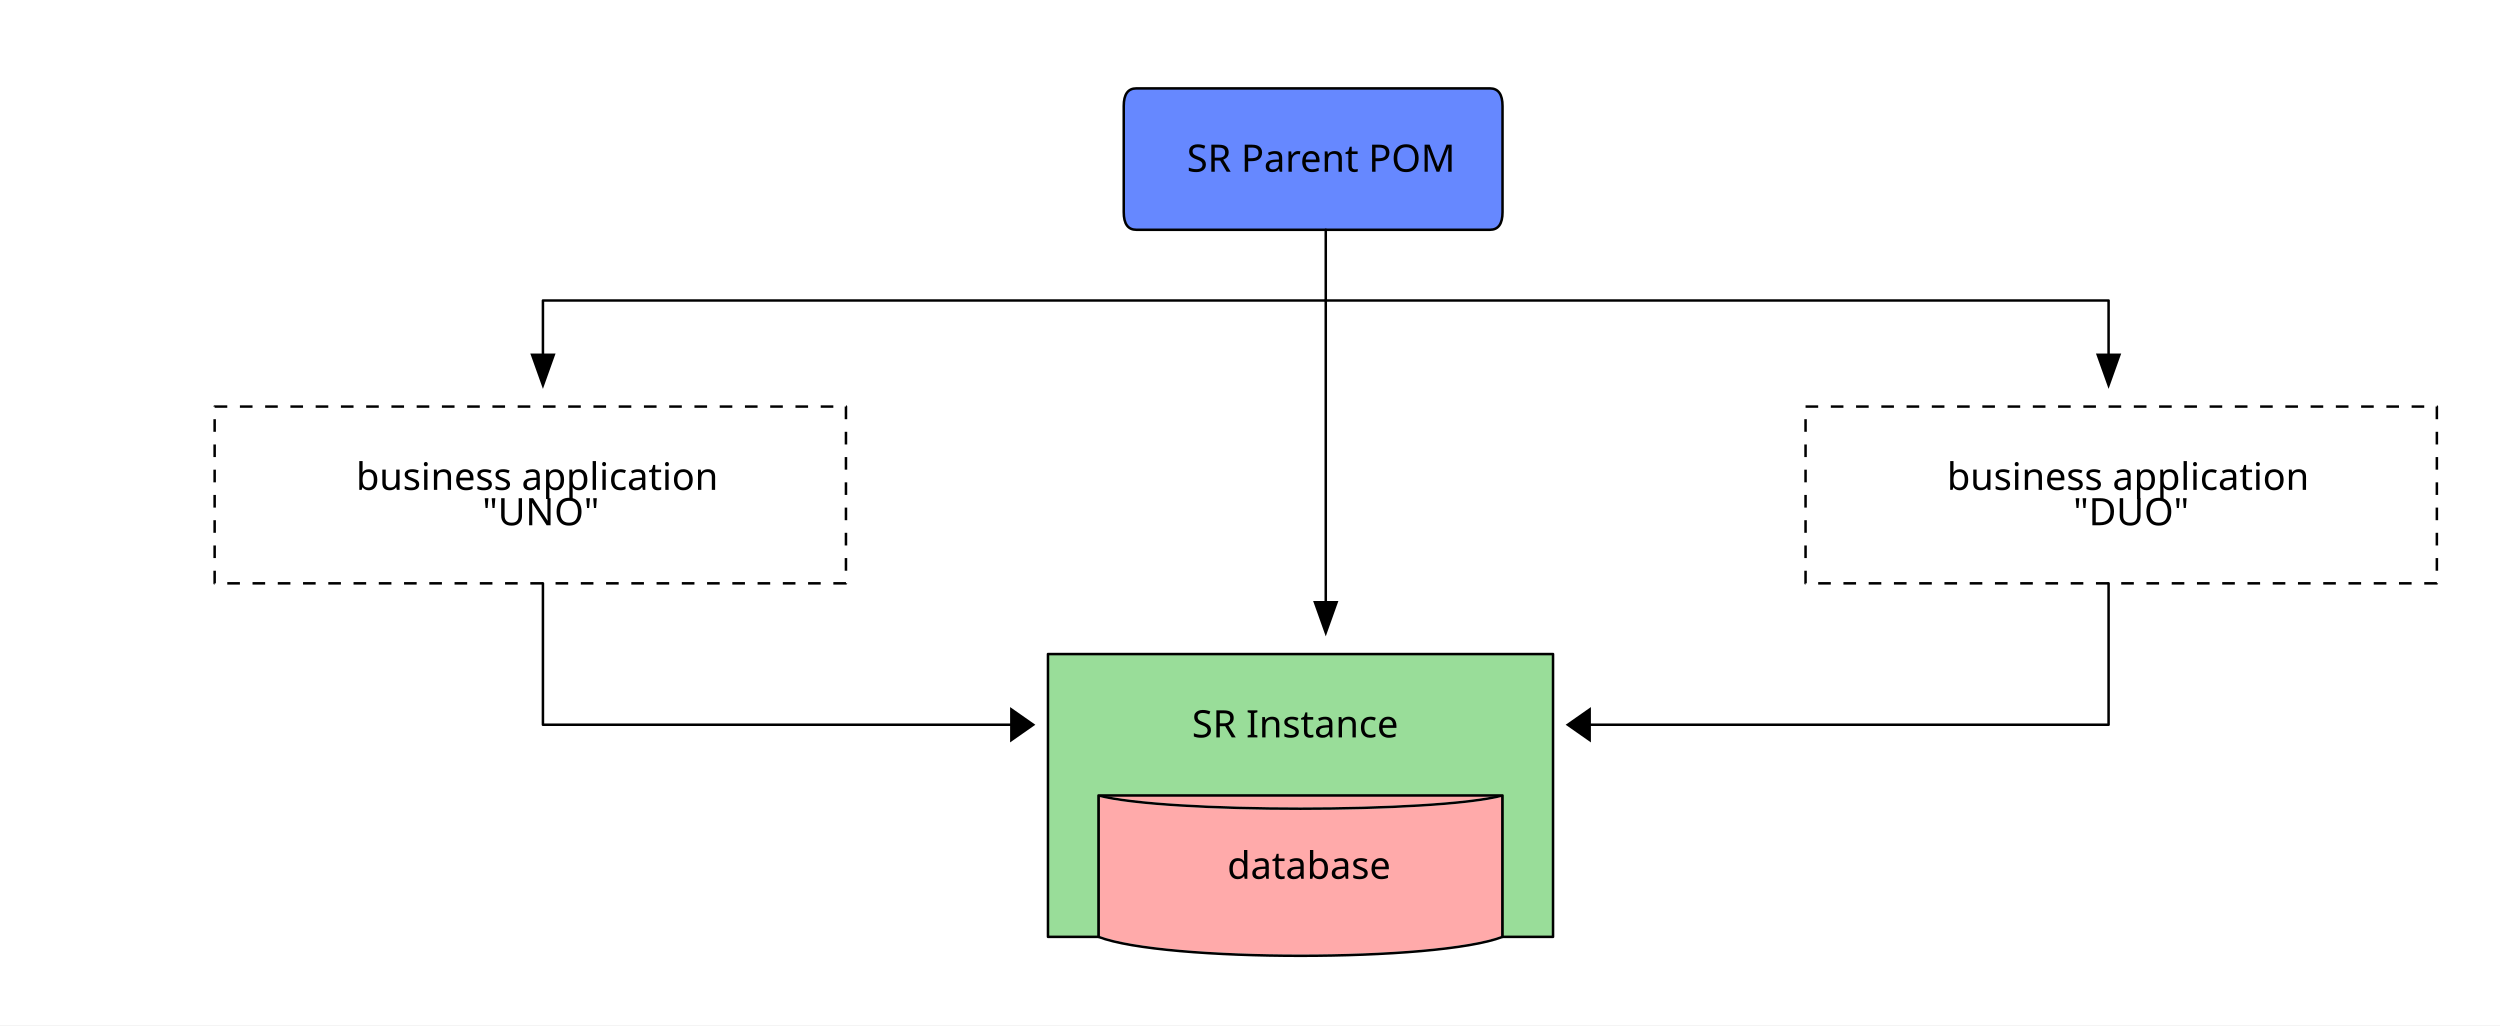
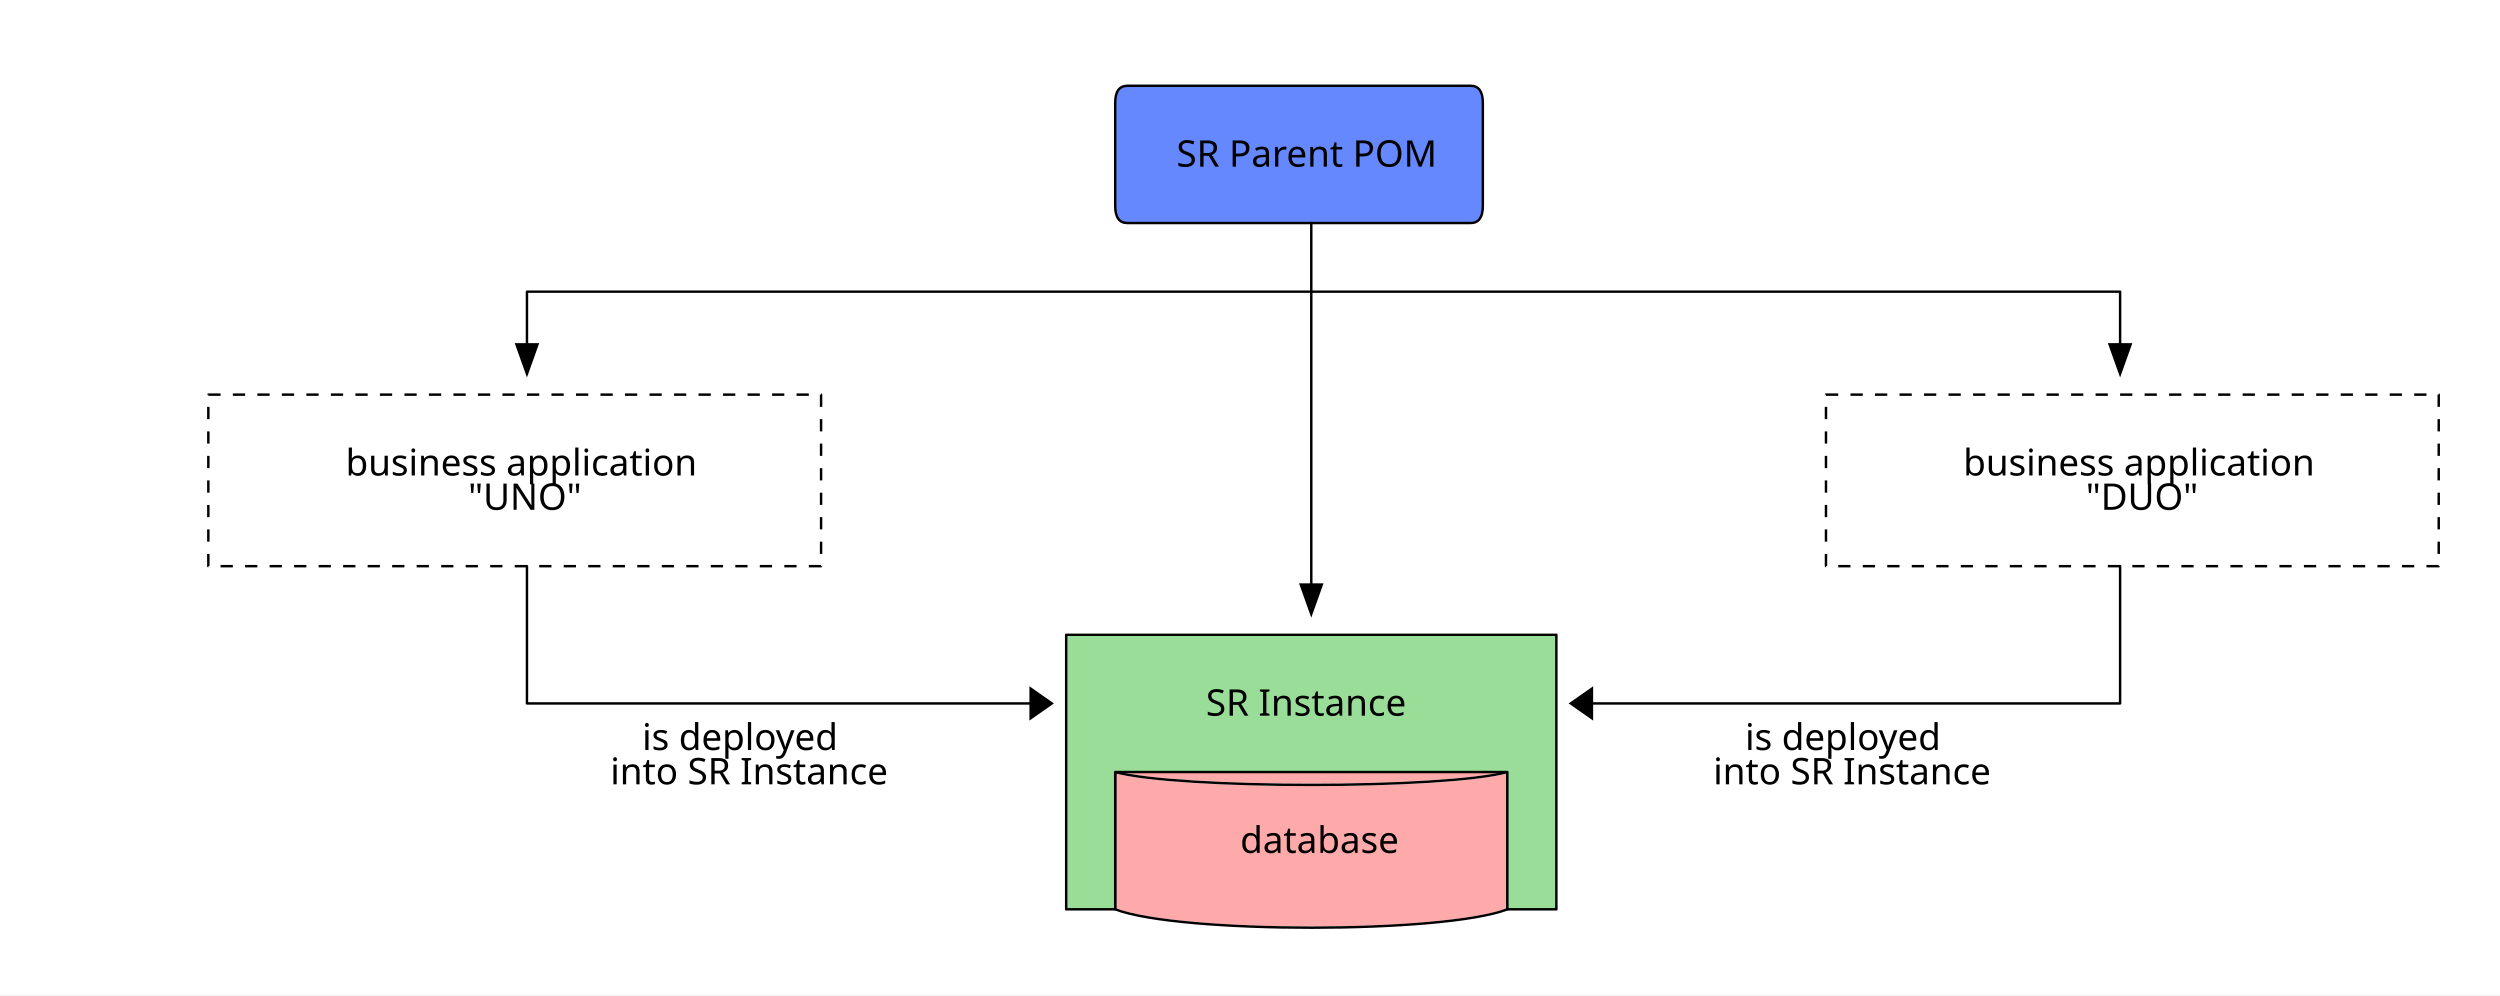
- <svg xmlns="http://www.w3.org/2000/svg" height="406" preserveAspectRatio="xMidYMid meet" shape-rendering="geometricPrecision" version="1.0" viewBox="0 0 990 406" width="990">
+ <svg xmlns="http://www.w3.org/2000/svg" height="406" preserveAspectRatio="xMidYMid meet" shape-rendering="geometricPrecision" version="1.0" viewBox="0 0 1020 406" width="1020">
  <defs>
    <filter height="200%" id="shadowBlur" width="200%" x="0" y="0">
      <feOffset dx="3" dy="3" in="SourceGraphic" result="offOut" />
      <feGaussianBlur in="offOut" stdDeviation="3" />
    </filter>
  </defs>
  <g stroke-linecap="square" stroke-linejoin="round" stroke-width="1">
-     <rect height="406" style="fill: #ffffff" width="990" x="0" y="0" />
-     <path d="M435.0 315.0 C461.0 322.0 569.0 322.0 595.0 315.0 C569.0 308.0 461.0 308.0 435.0 315.0 M435.0 315.0 L435.0 371.0 C461.0 381.0 569.0 381.0 595.0 371.0 L595.0 315.0 " fill="#ffaaaa" stroke="white" stroke-linecap="round" stroke-linejoin="round" stroke-width="1.0" />
-     <path d="M435.0 315.0 C461.0 322.0 569.0 322.0 595.0 315.0 C569.0 308.0 461.0 308.0 435.0 315.0 M435.0 315.0 L435.0 371.0 C461.0 381.0 569.0 381.0 595.0 371.0 L595.0 315.0 " fill="none" stroke="#000000" stroke-linecap="round" stroke-linejoin="round" stroke-width="1.0" />
+     <rect height="406" style="fill: #ffffff" width="1020" x="0" y="0" />
+     <path d="M455.0 315.0 C481.0 322.0 589.0 322.0 615.0 315.0 C589.0 308.0 481.0 308.0 455.0 315.0 M455.0 315.0 L455.0 371.0 C481.0 381.0 589.0 381.0 615.0 371.0 L615.0 315.0 " fill="#ffaaaa" stroke="white" stroke-linecap="round" stroke-linejoin="round" stroke-width="1.0" />
+     <path d="M455.0 315.0 C481.0 322.0 589.0 322.0 615.0 315.0 C589.0 308.0 481.0 308.0 455.0 315.0 M455.0 315.0 L455.0 371.0 C481.0 381.0 589.0 381.0 615.0 371.0 L615.0 315.0 " fill="none" stroke="#000000" stroke-linecap="round" stroke-linejoin="round" stroke-width="1.0" />
    <path d="M85.0 161.0 L335.0 161.0 L335.0 231.0 L85.0 231.0 z" fill="none" stroke="#000000" stroke-dasharray="5.0,5.0" stroke-linecap="butt" stroke-linejoin="round" stroke-miterlimit="0" stroke-width="1.0" />
-     <path d="M715.0 161.0 L965.0 161.0 L965.0 231.0 L715.0 231.0 z" fill="none" stroke="#000000" stroke-dasharray="5.0,5.0" stroke-linecap="butt" stroke-linejoin="round" stroke-miterlimit="0" stroke-width="1.0" />
-     <path d="M415.0 259.0 L615.0 259.0 L615.0 371.0 L595.0 371.0 L595.0 315.0 L435.0 315.0 L435.0 371.0 L415.0 371.0 z" fill="#99dd99" stroke="#000000" stroke-linecap="round" stroke-linejoin="round" stroke-width="1.0" />
-     <path d="M445.0 42.0 Q445.0 35.0 450.0 35.0 L590.0 35.0 Q595.0 35.0 595.0 42.0 L595.0 84.0 L595.0 84.0 Q595.0 91.0 590.0 91.0 L450.0 91.0 L450.0 91.0 Q445.0 91.0 445.0 84.0 L445.0 42.0 z" fill="#6688ff" stroke="#000000" stroke-linecap="round" stroke-linejoin="round" stroke-width="1.0" />
-     <path d="M835.0 231.0 L835.0 287.0 L625.0 287.0 " fill="none" stroke="#000000" stroke-linecap="round" stroke-linejoin="round" stroke-width="1.0" />
-     <path d="M215.0 231.0 L215.0 287.0 L405.0 287.0 " fill="none" stroke="#000000" stroke-linecap="round" stroke-linejoin="round" stroke-width="1.0" />
-     <path d="M525.0 119.0 L215.0 119.0 L215.0 147.0 " fill="none" stroke="#000000" stroke-linecap="round" stroke-linejoin="round" stroke-width="1.0" />
-     <path d="M525.0 119.0 L835.0 119.0 L835.0 147.0 " fill="none" stroke="#000000" stroke-linecap="round" stroke-linejoin="round" stroke-width="1.0" />
+     <path d="M745.0 161.0 L995.0 161.0 L995.0 231.0 L745.0 231.0 z" fill="none" stroke="#000000" stroke-dasharray="5.0,5.0" stroke-linecap="butt" stroke-linejoin="round" stroke-miterlimit="0" stroke-width="1.0" />
+     <path d="M435.0 259.0 L635.0 259.0 L635.0 371.0 L615.0 371.0 L615.0 315.0 L455.0 315.0 L455.0 371.0 L435.0 371.0 z" fill="#99dd99" stroke="#000000" stroke-linecap="round" stroke-linejoin="round" stroke-width="1.0" />
+     <path d="M455.0 42.0 Q455.0 35.0 460.0 35.0 L600.0 35.0 Q605.0 35.0 605.0 42.0 L605.0 84.0 L605.0 84.0 Q605.0 91.0 600.0 91.0 L460.0 91.0 L460.0 91.0 Q455.0 91.0 455.0 84.0 L455.0 42.0 z" fill="#6688ff" stroke="#000000" stroke-linecap="round" stroke-linejoin="round" stroke-width="1.0" />
+     <path d="M865.0 231.0 L865.0 287.0 L645.0 287.0 " fill="none" stroke="#000000" stroke-linecap="round" stroke-linejoin="round" stroke-width="1.0" />
+     <path d="M215.0 231.0 L215.0 287.0 L425.0 287.0 " fill="none" stroke="#000000" stroke-linecap="round" stroke-linejoin="round" stroke-width="1.0" />
+     <path d="M535.0 119.0 L865.0 119.0 L865.0 147.0 " fill="none" stroke="#000000" stroke-linecap="round" stroke-linejoin="round" stroke-width="1.0" />
+     <path d="M535.0 119.0 L215.0 119.0 L215.0 147.0 " fill="none" stroke="#000000" stroke-linecap="round" stroke-linejoin="round" stroke-width="1.0" />
    <path d="M210.0 140.0 L215.0 154.0 L220.0 140.0 z" fill="#000000" stroke="none" stroke-linecap="round" stroke-linejoin="round" stroke-width="1.0" />
-     <path d="M830.0 140.0 L835.0 154.0 L840.0 140.0 z" fill="#000000" stroke="none" stroke-linecap="round" stroke-linejoin="round" stroke-width="1.0" />
-     <path d="M520.0 238.0 L525.0 252.0 L530.0 238.0 z" fill="#000000" stroke="none" stroke-linecap="round" stroke-linejoin="round" stroke-width="1.0" />
-     <path d="M400.0 280.0 L410.0 287.0 L400.0 294.0 z" fill="#000000" stroke="none" stroke-linecap="round" stroke-linejoin="round" stroke-width="1.0" />
-     <path d="M630.0 280.0 L620.0 287.0 L630.0 294.0 z" fill="#000000" stroke="none" stroke-linecap="round" stroke-linejoin="round" stroke-width="1.0" />
-     <path d="M525.0 119.0 L525.0 245.0 " fill="none" stroke="#000000" stroke-linecap="round" stroke-linejoin="round" stroke-width="1.0" />
-     <path d="M525.0 91.0 L525.0 119.0 " fill="none" stroke="#000000" stroke-linecap="round" stroke-linejoin="round" stroke-width="1.0" />
-     <text fill="#000000" font-family="sans-serif" font-size="15" stroke="none" x="470" y="68">SR Parent POM</text>
+     <path d="M860.0 140.0 L865.0 154.0 L870.0 140.0 z" fill="#000000" stroke="none" stroke-linecap="round" stroke-linejoin="round" stroke-width="1.0" />
+     <path d="M530.0 238.0 L535.0 252.0 L540.0 238.0 z" fill="#000000" stroke="none" stroke-linecap="round" stroke-linejoin="round" stroke-width="1.0" />
+     <path d="M420.0 280.0 L430.0 287.0 L420.0 294.0 z" fill="#000000" stroke="none" stroke-linecap="round" stroke-linejoin="round" stroke-width="1.0" />
+     <path d="M650.0 280.0 L640.0 287.0 L650.0 294.0 z" fill="#000000" stroke="none" stroke-linecap="round" stroke-linejoin="round" stroke-width="1.0" />
+     <path d="M535.0 119.0 L535.0 245.0 " fill="none" stroke="#000000" stroke-linecap="round" stroke-linejoin="round" stroke-width="1.0" />
+     <path d="M535.0 91.0 L535.0 119.0 " fill="none" stroke="#000000" stroke-linecap="round" stroke-linejoin="round" stroke-width="1.0" />
+     <text fill="#000000" font-family="sans-serif" font-size="15" stroke="none" x="480" y="68">SR Parent POM</text>
    <text fill="#000000" font-family="sans-serif" font-size="15" stroke="none" x="141" y="194">business application</text>
    <text fill="#000000" font-family="sans-serif" font-size="15" stroke="none" x="191" y="208">"UNO"</text>
-     <text fill="#000000" font-family="sans-serif" font-size="15" stroke="none" x="771" y="194">business application</text>
-     <text fill="#000000" font-family="sans-serif" font-size="15" stroke="none" x="821" y="208">"DUO"</text>
-     <text fill="#000000" font-family="sans-serif" font-size="15" stroke="none" x="472" y="292">SR Instance</text>
-     <text fill="#000000" font-family="sans-serif" font-size="15" stroke="none" x="486" y="348">database</text>
+     <text fill="#000000" font-family="sans-serif" font-size="15" stroke="none" x="801" y="194">business application</text>
+     <text fill="#000000" font-family="sans-serif" font-size="15" stroke="none" x="851" y="208">"DUO"</text>
+     <text fill="#000000" font-family="sans-serif" font-size="15" stroke="none" x="492" y="292">SR Instance</text>
+     <text fill="#000000" font-family="sans-serif" font-size="15" stroke="none" x="262" y="306">is deployed</text>
+     <text fill="#000000" font-family="sans-serif" font-size="15" stroke="none" x="249" y="320">into SR Instance</text>
+     <text fill="#000000" font-family="sans-serif" font-size="15" stroke="none" x="712" y="306">is deployed</text>
+     <text fill="#000000" font-family="sans-serif" font-size="15" stroke="none" x="699" y="320">into SR Instance</text>
+     <text fill="#000000" font-family="sans-serif" font-size="15" stroke="none" x="506" y="348">database</text>
  </g>
</svg>
